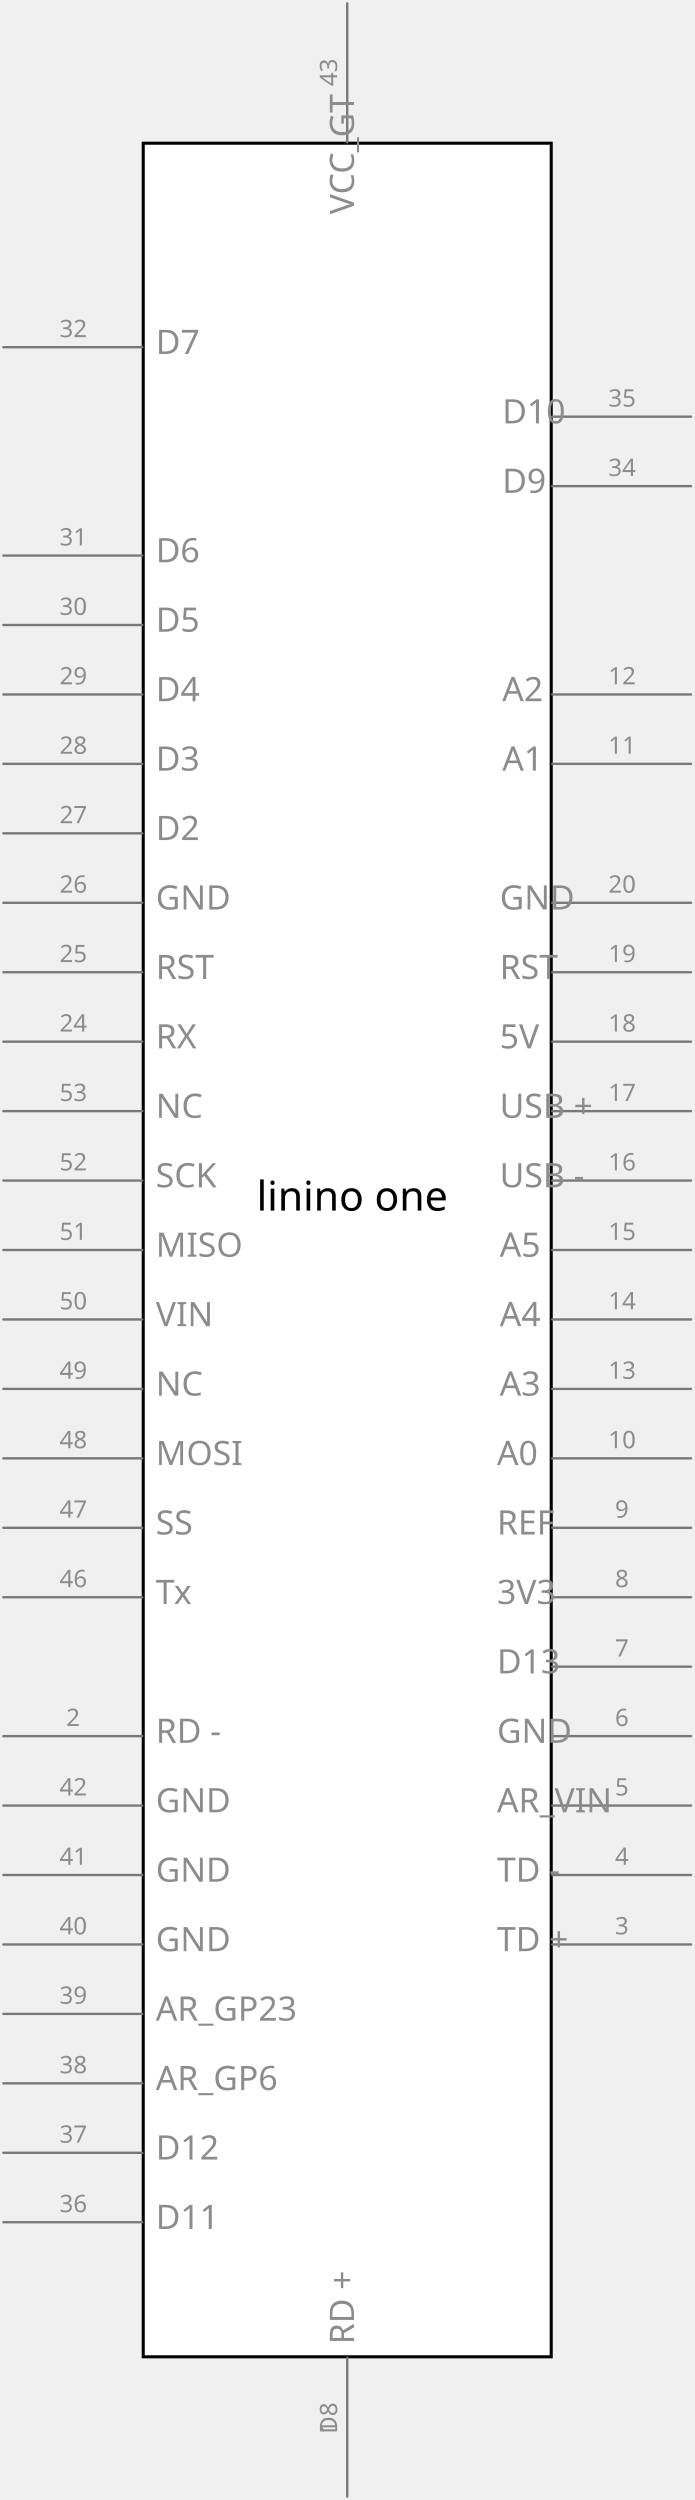
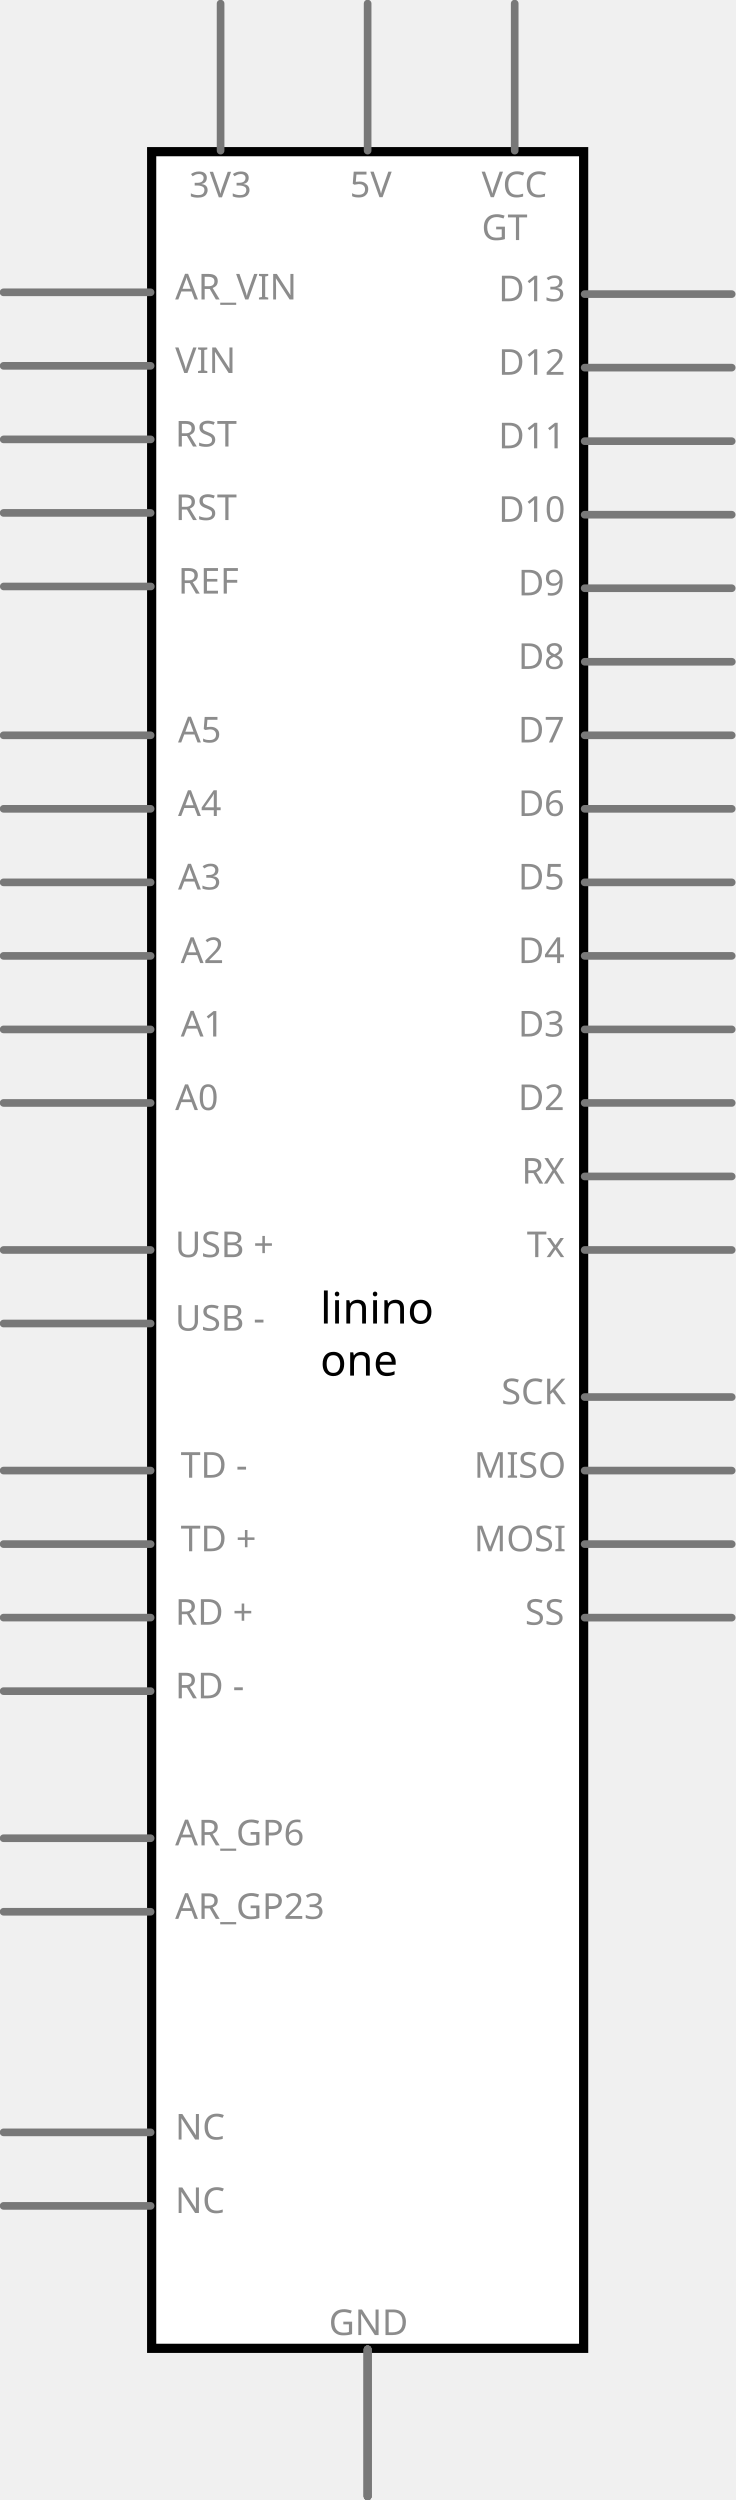
- <svg xmlns="http://www.w3.org/2000/svg" version="1.2" baseProfile="tiny" id="Layer_1" x="0px" y="0px" width="72px" height="259.199px" viewBox="0 0 72 259.199" xml:space="preserve">
+ <svg xmlns="http://www.w3.org/2000/svg" version="1.1" id="Layer_1" x="0px" y="0px" width="72px" height="244.802px" viewBox="0 0 72 244.802" enable-background="new 0 0 72 244.802" xml:space="preserve">
  <g id="schematic">
-     <rect x="14.85" y="14.85" fill="#FFFFFF" stroke="#000000" stroke-width="0.318" stroke-linecap="round" width="42.3" height="229.5" />
-     <line id="connector34pin" fill="none" stroke="#787878" stroke-width="0.247" stroke-linecap="round" x1="57.25" y1="43.2" x2="71.65" y2="43.2" />
-     <text transform="matrix(1 0 0 1 63.0723 42.1497)" fill="#8C8C8C" font-family="'DroidSans'" font-size="2.5">35</text>
-     <text transform="matrix(1 0 0 1 52.0742 43.8997)" fill="#8C8C8C" font-family="'DroidSans'" font-size="3.5">D10</text>
-     <rect id="connector34terminal" x="71.65" y="42.85" fill="none" width="0.699" height="0.7" />
-     <line id="connector33pin" fill="none" stroke="#787878" stroke-width="0.247" stroke-linecap="round" x1="57.25" y1="50.4" x2="71.65" y2="50.4" />
-     <text transform="matrix(1 0 0 1 63.0723 49.3489)" fill="#8C8C8C" font-family="'DroidSans'" font-size="2.5">34</text>
-     <text transform="matrix(1 0 0 1 52.0742 51.0989)" fill="#8C8C8C" font-family="'DroidSans'" font-size="3.5">D9</text>
-     <rect id="connector33terminal" x="71.65" y="50.05" fill="none" width="0.699" height="0.7" />
-     <line id="connector11pin" fill="none" stroke="#787878" stroke-width="0.247" stroke-linecap="round" x1="57.25" y1="72" x2="71.65" y2="72" />
-     <text transform="matrix(1 0 0 1 63.0723 70.9504)" fill="#8C8C8C" font-family="'DroidSans'" font-size="2.5">12</text>
-     <text transform="matrix(1 0 0 1 52.0742 72.7004)" fill="#8C8C8C" font-family="'DroidSans'" font-size="3.5">A2</text>
-     <rect id="connector11terminal" x="71.65" y="71.65" fill="none" width="0.699" height="0.7" />
-     <line id="connector10pin" fill="none" stroke="#787878" stroke-width="0.247" stroke-linecap="round" x1="57.25" y1="79.2" x2="71.65" y2="79.2" />
-     <text transform="matrix(1 0 0 1 63.0723 78.1497)" fill="#8C8C8C" font-family="'DroidSans'" font-size="2.5">11</text>
-     <text transform="matrix(1 0 0 1 52.0742 79.8997)" fill="#8C8C8C" font-family="'DroidSans'" font-size="3.5">A1</text>
-     <rect id="connector10terminal" x="71.65" y="78.85" fill="none" width="0.699" height="0.7" />
-     <line id="connector19pin" fill="none" stroke="#787878" stroke-width="0.247" stroke-linecap="round" x1="57.25" y1="93.6" x2="71.65" y2="93.6" />
-     <text transform="matrix(1 0 0 1 63.0723 92.55)" fill="#8C8C8C" font-family="'DroidSans'" font-size="2.5">20</text>
-     <text transform="matrix(1 0 0 1 51.8105 94.3)" fill="#8C8C8C" font-family="'DroidSans'" font-size="3.5">GND</text>
-     <rect id="connector19terminal" x="71.65" y="93.25" fill="none" width="0.699" height="0.699" />
-     <line id="connector18pin" fill="none" stroke="#787878" stroke-width="0.247" stroke-linecap="round" x1="57.25" y1="100.8" x2="71.65" y2="100.8" />
-     <text transform="matrix(1 0 0 1 63.0723 99.7493)" fill="#8C8C8C" font-family="'DroidSans'" font-size="2.5">19</text>
-     <text transform="matrix(1 0 0 1 51.8105 101.4993)" fill="#8C8C8C" font-family="'DroidSans'" font-size="3.5">RST</text>
-     <rect id="connector18terminal" x="71.65" y="100.449" fill="none" width="0.699" height="0.7" />
-     <line id="connector17pin" fill="none" stroke="#787878" stroke-width="0.247" stroke-linecap="round" x1="57.25" y1="108" x2="71.65" y2="108" />
-     <text transform="matrix(1 0 0 1 63.0723 106.9504)" fill="#8C8C8C" font-family="'DroidSans'" font-size="2.5">18</text>
-     <text transform="matrix(1 0 0 1 51.8105 108.7004)" fill="#8C8C8C" font-family="'DroidSans'" font-size="3.5">5V</text>
-     <rect id="connector17terminal" x="71.65" y="107.65" fill="none" width="0.699" height="0.7" />
-     <line id="connector16pin" fill="none" stroke="#787878" stroke-width="0.247" stroke-linecap="round" x1="57.25" y1="115.2" x2="71.65" y2="115.2" />
-     <text transform="matrix(1 0 0 1 63.0723 114.1497)" fill="#8C8C8C" font-family="'DroidSans'" font-size="2.5">17</text>
-     <text transform="matrix(1 0 0 1 51.8105 115.8997)" fill="#8C8C8C" font-family="'DroidSans'" font-size="3.5">USB +</text>
-     <rect id="connector16terminal" x="71.65" y="114.85" fill="none" width="0.699" height="0.7" />
-     <line id="connector15pin" fill="none" stroke="#787878" stroke-width="0.247" stroke-linecap="round" x1="57.25" y1="122.4" x2="71.65" y2="122.4" />
-     <text transform="matrix(1 0 0 1 63.0723 121.3489)" fill="#8C8C8C" font-family="'DroidSans'" font-size="2.5">16</text>
-     <text transform="matrix(1 0 0 1 51.8105 123.0989)" fill="#8C8C8C" font-family="'DroidSans'" font-size="3.5">USB -</text>
-     <rect id="connector15terminal" x="71.65" y="122.05" fill="none" width="0.699" height="0.7" />
-     <line id="connector14pin" fill="none" stroke="#787878" stroke-width="0.247" stroke-linecap="round" x1="57.25" y1="129.6" x2="71.65" y2="129.6" />
-     <text transform="matrix(1 0 0 1 63.0723 128.55)" fill="#8C8C8C" font-family="'DroidSans'" font-size="2.5">15</text>
-     <text transform="matrix(1 0 0 1 51.8105 130.3)" fill="#8C8C8C" font-family="'DroidSans'" font-size="3.5">A5</text>
-     <rect id="connector14terminal" x="71.65" y="129.25" fill="none" width="0.699" height="0.699" />
-     <line id="connector13pin" fill="none" stroke="#787878" stroke-width="0.247" stroke-linecap="round" x1="57.25" y1="136.8" x2="71.65" y2="136.8" />
-     <text transform="matrix(1 0 0 1 63.0723 135.7493)" fill="#8C8C8C" font-family="'DroidSans'" font-size="2.5">14</text>
-     <text transform="matrix(1 0 0 1 51.8105 137.4993)" fill="#8C8C8C" font-family="'DroidSans'" font-size="3.5">A4</text>
-     <rect id="connector13terminal" x="71.65" y="136.449" fill="none" width="0.699" height="0.7" />
-     <line id="connector12pin" fill="none" stroke="#787878" stroke-width="0.247" stroke-linecap="round" x1="57.25" y1="144" x2="71.65" y2="144" />
-     <text transform="matrix(1 0 0 1 63.0723 142.9504)" fill="#8C8C8C" font-family="'DroidSans'" font-size="2.5">13</text>
-     <text transform="matrix(1 0 0 1 51.8105 144.7004)" fill="#8C8C8C" font-family="'DroidSans'" font-size="3.5">A3</text>
-     <rect id="connector12terminal" x="71.65" y="143.65" fill="none" width="0.699" height="0.7" />
-     <line id="connector9pin" fill="none" stroke="#787878" stroke-width="0.247" stroke-linecap="round" x1="57.25" y1="151.2" x2="71.65" y2="151.2" />
-     <text transform="matrix(1 0 0 1 63.0723 150.1497)" fill="#8C8C8C" font-family="'DroidSans'" font-size="2.5">10</text>
-     <text transform="matrix(1 0 0 1 51.5273 151.8997)" fill="#8C8C8C" font-family="'DroidSans'" font-size="3.5">A0</text>
-     <rect id="connector9terminal" x="71.65" y="150.85" fill="none" width="0.699" height="0.7" />
-     <line id="connector8pin" fill="none" stroke="#787878" stroke-width="0.247" stroke-linecap="round" x1="57.25" y1="158.4" x2="71.65" y2="158.4" />
-     <text transform="matrix(1 0 0 1 63.7617 157.3489)" fill="#8C8C8C" font-family="'DroidSans'" font-size="2.5">9</text>
-     <text transform="matrix(1 0 0 1 51.5273 159.0989)" fill="#8C8C8C" font-family="'DroidSans'" font-size="3.5">REF</text>
-     <rect id="connector8terminal" x="71.65" y="158.05" fill="none" width="0.699" height="0.7" />
-     <line id="connector7pin" fill="none" stroke="#787878" stroke-width="0.247" stroke-linecap="round" x1="57.25" y1="165.6" x2="71.65" y2="165.6" />
-     <text transform="matrix(1 0 0 1 63.7617 164.55)" fill="#8C8C8C" font-family="'DroidSans'" font-size="2.5">8</text>
-     <text transform="matrix(1 0 0 1 51.5273 166.3)" fill="#8C8C8C" font-family="'DroidSans'" font-size="3.5">3V3</text>
-     <rect id="connector7terminal" x="71.65" y="165.25" fill="none" width="0.699" height="0.699" />
-     <line id="connector6pin" fill="none" stroke="#787878" stroke-width="0.247" stroke-linecap="round" x1="57.25" y1="172.8" x2="71.65" y2="172.8" />
-     <text transform="matrix(1 0 0 1 63.7617 171.7493)" fill="#8C8C8C" font-family="'DroidSans'" font-size="2.5">7</text>
-     <text transform="matrix(1 0 0 1 51.5273 173.4993)" fill="#8C8C8C" font-family="'DroidSans'" font-size="3.5">D13</text>
-     <rect id="connector6terminal" x="71.65" y="172.449" fill="none" width="0.699" height="0.7" />
-     <line id="connector5pin" fill="none" stroke="#787878" stroke-width="0.247" stroke-linecap="round" x1="57.25" y1="180" x2="71.65" y2="180" />
-     <text transform="matrix(1 0 0 1 63.7617 178.9504)" fill="#8C8C8C" font-family="'DroidSans'" font-size="2.5">6</text>
-     <text transform="matrix(1 0 0 1 51.5273 180.7004)" fill="#8C8C8C" font-family="'DroidSans'" font-size="3.5">GND</text>
-     <rect id="connector5terminal" x="71.65" y="179.65" fill="none" width="0.699" height="0.7" />
-     <line id="connector4pin" fill="none" stroke="#787878" stroke-width="0.247" stroke-linecap="round" x1="57.25" y1="187.2" x2="71.65" y2="187.2" />
-     <text transform="matrix(1 0 0 1 63.7617 186.1497)" fill="#8C8C8C" font-family="'DroidSans'" font-size="2.5">5</text>
-     <text transform="matrix(1 0 0 1 51.5273 187.8997)" fill="#8C8C8C" font-family="'DroidSans'" font-size="3.5">AR_VIN</text>
-     <rect id="connector4terminal" x="71.65" y="186.85" fill="none" width="0.699" height="0.7" />
-     <line id="connector3pin" fill="none" stroke="#787878" stroke-width="0.247" stroke-linecap="round" x1="57.25" y1="194.4" x2="71.65" y2="194.4" />
-     <text transform="matrix(1 0 0 1 63.7617 193.3489)" fill="#8C8C8C" font-family="'DroidSans'" font-size="2.5">4</text>
-     <text transform="matrix(1 0 0 1 51.5273 195.0989)" fill="#8C8C8C" font-family="'DroidSans'" font-size="3.5">TD -</text>
-     <rect id="connector3terminal" x="71.65" y="194.05" fill="none" width="0.699" height="0.7" />
-     <line id="connector2pin" fill="none" stroke="#787878" stroke-width="0.247" stroke-linecap="round" x1="57.25" y1="201.6" x2="71.65" y2="201.6" />
-     <text transform="matrix(1 0 0 1 63.7617 200.55)" fill="#8C8C8C" font-family="'DroidSans'" font-size="2.5">3</text>
-     <text transform="matrix(1 0 0 1 51.5273 202.3)" fill="#8C8C8C" font-family="'DroidSans'" font-size="3.5">TD +</text>
-     <rect id="connector2terminal" x="71.65" y="201.25" fill="none" width="0.699" height="0.699" />
-     <line id="connector31pin" fill="none" stroke="#787878" stroke-width="0.247" stroke-linecap="round" x1="0.35" y1="36" x2="14.75" y2="36" />
-     <text transform="matrix(1 0 0 1 6.1724 34.9504)" fill="#8C8C8C" font-family="'DroidSans'" font-size="2.5">32</text>
-     <text transform="matrix(1 0 0 1 16.1509 36.7004)" fill="#8C8C8C" font-family="'DroidSans'" font-size="3.5">D7</text>
-     <rect id="connector31terminal" x="-0.35" y="35.65" fill="none" width="0.7" height="0.7" />
-     <line id="connector30pin" fill="none" stroke="#787878" stroke-width="0.247" stroke-linecap="round" x1="0.35" y1="57.6" x2="14.75" y2="57.6" />
-     <text transform="matrix(1 0 0 1 6.1724 56.55)" fill="#8C8C8C" font-family="'DroidSans'" font-size="2.5">31</text>
-     <text transform="matrix(1 0 0 1 16.1509 58.3)" fill="#8C8C8C" font-family="'DroidSans'" font-size="3.5">D6</text>
-     <rect id="connector30terminal" x="-0.35" y="57.25" fill="none" width="0.7" height="0.699" />
-     <line id="connector29pin" fill="none" stroke="#787878" stroke-width="0.247" stroke-linecap="round" x1="0.35" y1="64.8" x2="14.75" y2="64.8" />
-     <text transform="matrix(1 0 0 1 6.1724 63.7493)" fill="#8C8C8C" font-family="'DroidSans'" font-size="2.5">30</text>
-     <text transform="matrix(1 0 0 1 16.1509 65.4993)" fill="#8C8C8C" font-family="'DroidSans'" font-size="3.5">D5</text>
-     <rect id="connector29terminal" x="-0.35" y="64.449" fill="none" width="0.7" height="0.7" />
-     <line id="connector28pin" fill="none" stroke="#787878" stroke-width="0.247" stroke-linecap="round" x1="0.35" y1="72" x2="14.75" y2="72" />
-     <text transform="matrix(1 0 0 1 6.1724 70.9504)" fill="#8C8C8C" font-family="'DroidSans'" font-size="2.5">29</text>
-     <text transform="matrix(1 0 0 1 16.1509 72.7004)" fill="#8C8C8C" font-family="'DroidSans'" font-size="3.5">D4</text>
-     <rect id="connector28terminal" x="-0.35" y="71.65" fill="none" width="0.7" height="0.7" />
-     <line id="connector27pin" fill="none" stroke="#787878" stroke-width="0.247" stroke-linecap="round" x1="0.35" y1="79.2" x2="14.75" y2="79.2" />
-     <text transform="matrix(1 0 0 1 6.1724 78.1497)" fill="#8C8C8C" font-family="'DroidSans'" font-size="2.5">28</text>
-     <text transform="matrix(1 0 0 1 16.1509 79.8997)" fill="#8C8C8C" font-family="'DroidSans'" font-size="3.5">D3</text>
-     <rect id="connector27terminal" x="-0.35" y="78.85" fill="none" width="0.7" height="0.7" />
-     <line id="connector26pin" fill="none" stroke="#787878" stroke-width="0.247" stroke-linecap="round" x1="0.35" y1="86.4" x2="14.75" y2="86.4" />
-     <text transform="matrix(1 0 0 1 6.1724 85.3489)" fill="#8C8C8C" font-family="'DroidSans'" font-size="2.5">27</text>
-     <text transform="matrix(1 0 0 1 16.1509 87.0989)" fill="#8C8C8C" font-family="'DroidSans'" font-size="3.5">D2</text>
-     <rect id="connector26terminal" x="-0.35" y="86.05" fill="none" width="0.7" height="0.7" />
-     <line id="connector25pin" fill="none" stroke="#787878" stroke-width="0.247" stroke-linecap="round" x1="0.35" y1="93.6" x2="14.75" y2="93.6" />
-     <text transform="matrix(1 0 0 1 6.1724 92.55)" fill="#8C8C8C" font-family="'DroidSans'" font-size="2.5">26</text>
-     <text transform="matrix(1 0 0 1 16.1509 94.3)" fill="#8C8C8C" font-family="'DroidSans'" font-size="3.5">GND</text>
-     <rect id="connector25terminal" x="-0.35" y="93.25" fill="none" width="0.7" height="0.699" />
-     <line id="connector24pin" fill="none" stroke="#787878" stroke-width="0.247" stroke-linecap="round" x1="0.35" y1="100.8" x2="14.75" y2="100.8" />
-     <text transform="matrix(1 0 0 1 6.1724 99.7493)" fill="#8C8C8C" font-family="'DroidSans'" font-size="2.5">25</text>
-     <text transform="matrix(1 0 0 1 16.1509 101.4993)" fill="#8C8C8C" font-family="'DroidSans'" font-size="3.5">RST</text>
-     <rect id="connector24terminal" x="-0.35" y="100.449" fill="none" width="0.7" height="0.7" />
-     <line id="connector23pin" fill="none" stroke="#787878" stroke-width="0.247" stroke-linecap="round" x1="0.35" y1="108" x2="14.75" y2="108" />
-     <text transform="matrix(1 0 0 1 6.1724 106.9504)" fill="#8C8C8C" font-family="'DroidSans'" font-size="2.5">24</text>
-     <text transform="matrix(1 0 0 1 16.1509 108.7004)" fill="#8C8C8C" font-family="'DroidSans'" font-size="3.5">RX</text>
-     <rect id="connector23terminal" x="-0.35" y="107.65" fill="none" width="0.7" height="0.7" />
-     <line id="connector52pin" fill="none" stroke="#787878" stroke-width="0.247" stroke-linecap="round" x1="0.35" y1="115.2" x2="14.75" y2="115.2" />
-     <text transform="matrix(1 0 0 1 6.1724 114.1497)" fill="#8C8C8C" font-family="'DroidSans'" font-size="2.5">53</text>
-     <text transform="matrix(1 0 0 1 16.1509 115.8997)" fill="#8C8C8C" font-family="'DroidSans'" font-size="3.5">NC</text>
-     <line id="connector51pin" fill="none" stroke="#787878" stroke-width="0.247" stroke-linecap="round" x1="0.35" y1="122.4" x2="14.75" y2="122.4" />
-     <text transform="matrix(1 0 0 1 6.1724 121.3489)" fill="#8C8C8C" font-family="'DroidSans'" font-size="2.5">52</text>
-     <text transform="matrix(1 0 0 1 16.1509 123.0989)" fill="#8C8C8C" font-family="'DroidSans'" font-size="3.5">SCK</text>
-     <rect id="connector51terminal" x="-0.35" y="122.05" fill="none" width="0.7" height="0.7" />
-     <line id="connector50pin" fill="none" stroke="#787878" stroke-width="0.247" stroke-linecap="round" x1="0.35" y1="129.6" x2="14.75" y2="129.6" />
-     <text transform="matrix(1 0 0 1 6.1724 128.55)" fill="#8C8C8C" font-family="'DroidSans'" font-size="2.5">51</text>
-     <text transform="matrix(1 0 0 1 16.1509 130.3)" fill="#8C8C8C" font-family="'DroidSans'" font-size="3.5">MISO</text>
-     <rect id="connector50terminal" x="-0.35" y="129.25" fill="none" width="0.7" height="0.699" />
-     <line id="connector49pin" fill="none" stroke="#787878" stroke-width="0.247" stroke-linecap="round" x1="0.35" y1="136.8" x2="14.75" y2="136.8" />
-     <text transform="matrix(1 0 0 1 6.1724 135.7493)" fill="#8C8C8C" font-family="'DroidSans'" font-size="2.5">50</text>
-     <text transform="matrix(1 0 0 1 16.1509 137.4993)" fill="#8C8C8C" font-family="'DroidSans'" font-size="3.5">VIN</text>
-     <rect id="connector49terminal" x="-0.35" y="136.449" fill="none" width="0.7" height="0.7" />
-     <line id="connector48pin" fill="none" stroke="#787878" stroke-width="0.247" stroke-linecap="round" x1="0.35" y1="144" x2="14.75" y2="144" />
-     <text transform="matrix(1 0 0 1 6.1724 142.9504)" fill="#8C8C8C" font-family="'DroidSans'" font-size="2.5">49</text>
-     <text transform="matrix(1 0 0 1 16.1509 144.7004)" fill="#8C8C8C" font-family="'DroidSans'" font-size="3.5">NC</text>
-     <rect id="connector48terminal" x="-0.35" y="143.65" fill="none" width="0.7" height="0.7" />
-     <line id="connector47pin" fill="none" stroke="#787878" stroke-width="0.247" stroke-linecap="round" x1="0.35" y1="151.2" x2="14.75" y2="151.2" />
-     <text transform="matrix(1 0 0 1 6.1724 150.1497)" fill="#8C8C8C" font-family="'DroidSans'" font-size="2.5">48</text>
-     <text transform="matrix(1 0 0 1 16.1509 151.8997)" fill="#8C8C8C" font-family="'DroidSans'" font-size="3.5">MOSI</text>
-     <rect id="connector47terminal" x="-0.35" y="150.85" fill="none" width="0.7" height="0.7" />
-     <line id="connector46pin" fill="none" stroke="#787878" stroke-width="0.247" stroke-linecap="round" x1="0.35" y1="158.4" x2="14.75" y2="158.4" />
-     <text transform="matrix(1 0 0 1 6.1724 157.3489)" fill="#8C8C8C" font-family="'DroidSans'" font-size="2.5">47</text>
-     <text transform="matrix(1 0 0 1 16.1509 159.0989)" fill="#8C8C8C" font-family="'DroidSans'" font-size="3.5">SS</text>
-     <rect id="connector46terminal" x="-0.35" y="158.05" fill="none" width="0.7" height="0.7" />
-     <line id="connector45pin" fill="none" stroke="#787878" stroke-width="0.247" stroke-linecap="round" x1="0.35" y1="165.6" x2="14.75" y2="165.6" />
-     <text transform="matrix(1 0 0 1 6.1724 164.55)" fill="#8C8C8C" font-family="'DroidSans'" font-size="2.5">46</text>
-     <text transform="matrix(1 0 0 1 16.1509 166.3)" fill="#8C8C8C" font-family="'DroidSans'" font-size="3.5">Tx</text>
-     <rect id="connector45terminal" x="-0.35" y="165.25" fill="none" width="0.7" height="0.699" />
-     <line id="connector1pin" fill="none" stroke="#787878" stroke-width="0.247" stroke-linecap="round" x1="0.35" y1="180" x2="14.75" y2="180" />
-     <text transform="matrix(1 0 0 1 6.8618 178.9504)" fill="#8C8C8C" font-family="'DroidSans'" font-size="2.5">2</text>
-     <text transform="matrix(1 0 0 1 16.1509 180.7004)" fill="#8C8C8C" font-family="'DroidSans'" font-size="3.5">RD -</text>
-     <rect id="connector1terminal" x="-0.35" y="179.65" fill="none" width="0.7" height="0.7" />
-     <line id="connector41pin" fill="none" stroke="#787878" stroke-width="0.247" stroke-linecap="round" x1="0.35" y1="187.2" x2="14.75" y2="187.2" />
-     <text transform="matrix(1 0 0 1 6.1724 186.1497)" fill="#8C8C8C" font-family="'DroidSans'" font-size="2.5">42</text>
-     <text transform="matrix(1 0 0 1 16.1509 187.8997)" fill="#8C8C8C" font-family="'DroidSans'" font-size="3.5">GND</text>
-     <rect id="connector41terminal" x="-0.35" y="186.85" fill="none" width="0.7" height="0.7" />
-     <line id="connector40pin" fill="none" stroke="#787878" stroke-width="0.247" stroke-linecap="round" x1="0.35" y1="194.4" x2="14.75" y2="194.4" />
-     <text transform="matrix(1 0 0 1 6.1724 193.3489)" fill="#8C8C8C" font-family="'DroidSans'" font-size="2.5">41</text>
-     <text transform="matrix(1 0 0 1 16.1509 195.0989)" fill="#8C8C8C" font-family="'DroidSans'" font-size="3.5">GND</text>
-     <rect id="connector40terminal" x="-0.35" y="194.05" fill="none" width="0.7" height="0.7" />
-     <line id="connector39pin" fill="none" stroke="#787878" stroke-width="0.247" stroke-linecap="round" x1="0.35" y1="201.6" x2="14.75" y2="201.6" />
-     <text transform="matrix(1 0 0 1 6.1724 200.55)" fill="#8C8C8C" font-family="'DroidSans'" font-size="2.5">40</text>
-     <text transform="matrix(1 0 0 1 16.1509 202.3)" fill="#8C8C8C" font-family="'DroidSans'" font-size="3.5">GND</text>
-     <rect id="connector39terminal" x="-0.35" y="201.25" fill="none" width="0.7" height="0.699" />
-     <line id="connector38pin" fill="none" stroke="#787878" stroke-width="0.247" stroke-linecap="round" x1="0.35" y1="208.8" x2="14.75" y2="208.8" />
-     <text transform="matrix(1 0 0 1 6.1724 207.7493)" fill="#8C8C8C" font-family="'DroidSans'" font-size="2.5">39</text>
-     <text transform="matrix(1 0 0 1 16.1509 209.4993)" fill="#8C8C8C" font-family="'DroidSans'" font-size="3.5">AR_GP23</text>
-     <rect id="connector38terminal" x="-0.35" y="208.449" fill="none" width="0.7" height="0.7" />
-     <line id="connector37pin" fill="none" stroke="#787878" stroke-width="0.247" stroke-linecap="round" x1="0.35" y1="216" x2="14.75" y2="216" />
-     <text transform="matrix(1 0 0 1 6.1724 214.9504)" fill="#8C8C8C" font-family="'DroidSans'" font-size="2.5">38</text>
-     <text transform="matrix(1 0 0 1 16.1509 216.7004)" fill="#8C8C8C" font-family="'DroidSans'" font-size="3.5">AR_GP6</text>
-     <rect id="connector37terminal" x="-0.35" y="215.65" fill="none" width="0.7" height="0.7" />
-     <line id="connector36pin" fill="none" stroke="#787878" stroke-width="0.247" stroke-linecap="round" x1="0.35" y1="223.199" x2="14.75" y2="223.199" />
-     <text transform="matrix(1 0 0 1 6.1724 222.1497)" fill="#8C8C8C" font-family="'DroidSans'" font-size="2.5">37</text>
-     <text transform="matrix(1 0 0 1 16.1509 223.8997)" fill="#8C8C8C" font-family="'DroidSans'" font-size="3.5">D12</text>
-     <rect id="connector36terminal" x="-0.35" y="222.85" fill="none" width="0.7" height="0.7" />
-     <line id="connector35pin" fill="none" stroke="#787878" stroke-width="0.247" stroke-linecap="round" x1="0.35" y1="230.4" x2="14.75" y2="230.4" />
-     <text transform="matrix(1 0 0 1 6.1724 229.3489)" fill="#8C8C8C" font-family="'DroidSans'" font-size="2.5">36</text>
-     <text transform="matrix(1 0 0 1 16.1509 231.0989)" fill="#8C8C8C" font-family="'DroidSans'" font-size="3.5">D11</text>
-     <rect id="connector35terminal" x="-0.35" y="230.05" fill="none" width="0.7" height="0.7" />
-     <g>
-       <line id="connector32pin" fill="none" x1="36" y1="244.449" x2="36" y2="258.85" />
-       <rect id="connector32terminal" x="35.65" y="258.85" fill="none" width="0.7" height="0.7" />
-       <g transform="translate(12.3296,88.7765)">
+     <rect x="14.85" y="14.851" fill="#FFFFFF" stroke="#000000" stroke-width="0.9" stroke-linecap="round" width="42.301" height="215.1" />
+     <g>
+       <line id="connector19pin" fill="none" stroke="#787878" stroke-width="0.75" stroke-linecap="round" x1="35.997" y1="230.052" x2="35.997" y2="244.452" />
+       <rect id="connector19terminal" x="35.647" y="244.452" fill="none" width="0.699" height="0.699" />
+     </g>
+     <g>
+       <line id="connector18pin" fill="none" stroke="#787878" stroke-width="0.75" stroke-linecap="round" x1="0.359" y1="43.026" x2="14.76" y2="43.026" />
+       <text transform="matrix(1 0 0 1 17.1499 43.7253)" fill="#8C8C8C" font-family="'DroidSans'" font-size="3.5">RST</text>
+       <rect id="connector18terminal" x="-0.35" y="42.675" fill="none" width="0.699" height="0.7" />
+     </g>
+     <g>
+       <line id="connector17pin" fill="none" stroke="#787878" stroke-width="0.75" stroke-linecap="round" x1="35.998" y1="14.75" x2="35.998" y2="0.349" />
+       <text transform="matrix(1 0 0 1 34.2617 19.3069)" fill="#8C8C8C" font-family="'DroidSans'" font-size="3.5">5V</text>
+       <rect id="connector17terminal" x="35.648" y="-0.35" fill="none" width="0.701" height="0.699" />
+     </g>
+     <g>
+       <line id="connector16pin" fill="none" stroke="#787878" stroke-width="0.75" stroke-linecap="round" x1="0.35" y1="122.4" x2="14.75" y2="122.4" />
+       <text transform="matrix(1 0 0 1 17.1499 123.0999)" fill="#8C8C8C" font-family="'DroidSans'" font-size="3.5">USB +</text>
+       <rect id="connector16terminal" x="-0.35" y="122.05" fill="none" width="0.699" height="0.699" />
+     </g>
+     <g>
+       <line id="connector15pin" fill="none" stroke="#787878" stroke-width="0.75" stroke-linecap="round" x1="0.35" y1="129.6" x2="14.75" y2="129.6" />
+       <text transform="matrix(1 0 0 1 17.1499 130.2986)" fill="#8C8C8C" font-family="'DroidSans'" font-size="3.5">USB -</text>
+       <rect id="connector15terminal" x="-0.35" y="129.249" fill="none" width="0.699" height="0.7" />
+     </g>
+     <g>
+       <g>
+         <line id="connector11pin" fill="none" stroke="#787878" stroke-width="0.75" stroke-linecap="round" x1="0.35" y1="93.601" x2="14.75" y2="93.601" />
+         <text transform="matrix(1 0 0 1 17.6978 94.302)" fill="#8C8C8C" font-family="'DroidSans'" font-size="3.5">A2</text>
+         <rect id="connector11terminal" x="-0.35" y="93.251" fill="none" width="0.699" height="0.7" />
+       </g>
+       <g>
+         <line id="connector10pin" fill="none" stroke="#787878" stroke-width="0.75" stroke-linecap="round" x1="0.35" y1="100.801" x2="14.75" y2="100.801" />
+         <text transform="matrix(1 0 0 1 17.6978 101.5012)" fill="#8C8C8C" font-family="'DroidSans'" font-size="3.5">A1</text>
+         <rect id="connector10terminal" x="-0.35" y="100.451" fill="none" width="0.699" height="0.699" />
+       </g>
+       <g>
+         <line id="connector14pin" fill="none" stroke="#787878" stroke-width="0.75" stroke-linecap="round" x1="0.35" y1="72.001" x2="14.75" y2="72.001" />
+         <text transform="matrix(1 0 0 1 17.4346 72.7014)" fill="#8C8C8C" font-family="'DroidSans'" font-size="3.5">A5</text>
+         <rect id="connector14terminal" x="-0.35" y="71.651" fill="none" width="0.699" height="0.699" />
+       </g>
+       <g>
+         <line id="connector13pin" fill="none" stroke="#787878" stroke-width="0.75" stroke-linecap="round" x1="0.35" y1="79.2" x2="14.75" y2="79.2" />
+         <text transform="matrix(1 0 0 1 17.4346 79.9006)" fill="#8C8C8C" font-family="'DroidSans'" font-size="3.5">A4</text>
+         <rect id="connector13terminal" x="-0.35" y="78.85" fill="none" width="0.699" height="0.7" />
+       </g>
+       <g>
+         <line id="connector12pin" fill="none" stroke="#787878" stroke-width="0.75" stroke-linecap="round" x1="0.35" y1="86.401" x2="14.75" y2="86.401" />
+         <text transform="matrix(1 0 0 1 17.4346 87.1018)" fill="#8C8C8C" font-family="'DroidSans'" font-size="3.5">A3</text>
+         <rect id="connector12terminal" x="-0.35" y="86.051" fill="none" width="0.699" height="0.7" />
+       </g>
+       <g>
+         <line id="connector9pin" fill="none" stroke="#787878" stroke-width="0.75" stroke-linecap="round" x1="0.35" y1="108.001" x2="14.75" y2="108.001" />
+         <text transform="matrix(1 0 0 1 17.1509 108.7009)" fill="#8C8C8C" font-family="'DroidSans'" font-size="3.5">A0</text>
+         <rect id="connector9terminal" x="-0.35" y="107.651" fill="none" width="0.699" height="0.699" />
+       </g>
+     </g>
+     <g>
+       <line id="connector8pin" fill="none" stroke="#787878" stroke-width="0.75" stroke-linecap="round" x1="0.369" y1="57.427" x2="14.77" y2="57.427" />
+       <text transform="matrix(1 0 0 1 17.4346 58.1257)" fill="#8C8C8C" font-family="'DroidSans'" font-size="3.5">REF</text>
+       <rect id="connector8terminal" x="-0.35" y="57.076" fill="none" width="0.699" height="0.7" />
+     </g>
+     <g>
+       <line id="connector7pin" fill="none" stroke="#787878" stroke-width="0.75" stroke-linecap="round" x1="21.6" y1="14.75" x2="21.6" y2="0.35" />
+       <text transform="matrix(1 0 0 1 18.5332 19.3225)" fill="#8C8C8C" font-family="'DroidSans'" font-size="3.5">3V3</text>
+       <rect id="connector7terminal" x="21.249" y="-0.35" fill="none" width="0.699" height="0.7" />
+     </g>
+     <g>
+       <line id="connector5pin" fill="none" stroke="#787878" stroke-width="0.75" stroke-linecap="round" x1="35.996" y1="230.052" x2="35.996" y2="244.452" />
+       <rect id="connector5terminal" x="35.646" y="244.452" fill="none" width="0.699" height="0.699" />
+     </g>
+     <g>
+       <line id="connector4pin" fill="none" stroke="#787878" stroke-width="0.75" stroke-linecap="round" x1="0.345" y1="28.624" x2="14.745" y2="28.624" />
+       <text transform="matrix(1 0 0 1 17.1514 29.3245)" fill="#8C8C8C" font-family="'DroidSans'" font-size="3.5">AR_VIN</text>
+       <rect id="connector4terminal" x="-0.349" y="28.275" fill="none" width="0.699" height="0.699" />
+     </g>
+     <g>
+       <line id="connector3pin" fill="none" stroke="#787878" stroke-width="0.75" stroke-linecap="round" x1="0.35" y1="143.999" x2="14.75" y2="143.999" />
+       <text transform="matrix(1 0 0 1 17.6978 144.699)" fill="#8C8C8C" font-family="'DroidSans'" font-size="3.5">TD -</text>
+       <rect id="connector3terminal" x="-0.35" y="143.648" fill="none" width="0.699" height="0.7" />
+     </g>
+     <g>
+       <line id="connector2pin" fill="none" stroke="#787878" stroke-width="0.75" stroke-linecap="round" x1="0.35" y1="151.199" x2="14.75" y2="151.199" />
+       <text transform="matrix(1 0 0 1 17.6978 151.9001)" fill="#8C8C8C" font-family="'DroidSans'" font-size="3.5">TD +</text>
+       <rect id="connector2terminal" x="-0.35" y="150.848" fill="none" width="0.699" height="0.699" />
+     </g>
+     <g>
+       <line id="connector25pin" fill="none" stroke="#787878" stroke-width="0.75" stroke-linecap="round" x1="35.998" y1="244.452" x2="35.998" y2="230.052" />
+       <text transform="matrix(1 0 0 1 32.1973 228.6501)" fill="#8C8C8C" font-family="'DroidSans'" font-size="3.5">GND</text>
+       <rect id="connector25terminal" x="35.647" y="244.452" fill="none" width="0.699" height="0.699" />
+     </g>
+     <g>
+       <line id="connector24pin" fill="none" stroke="#787878" stroke-width="0.75" stroke-linecap="round" x1="0.351" y1="50.226" x2="14.75" y2="50.226" />
+       <text transform="matrix(1 0 0 1 17.1514 50.9255)" fill="#8C8C8C" font-family="'DroidSans'" font-size="3.5">RST</text>
+       <rect id="connector24terminal" x="-0.35" y="49.875" fill="none" width="0.7" height="0.7" />
+     </g>
+     <g>
+       <line id="connector52pin" fill="none" stroke="#787878" stroke-width="0.75" stroke-linecap="round" x1="0.35" y1="216.002" x2="14.75" y2="216.002" />
+       <text transform="matrix(1 0 0 1 17.1509 216.7009)" fill="#8C8C8C" font-family="'DroidSans'" font-size="3.5">NC</text>
+     </g>
+     <g>
+       <line id="connector51pin" fill="none" stroke="#787878" stroke-width="0.75" stroke-linecap="round" x1="57.249" y1="136.801" x2="71.649" y2="136.801" />
+       <text transform="matrix(1 0 0 1 49.0996 137.4998)" fill="#8C8C8C" font-family="'DroidSans'" font-size="3.5">SCK</text>
+       <rect id="connector51terminal" x="71.649" y="136.45" fill="none" width="0.7" height="0.7" />
+     </g>
+     <g>
+       <line id="connector50pin" fill="none" stroke="#787878" stroke-width="0.75" stroke-linecap="round" x1="57.249" y1="144.001" x2="71.649" y2="144.001" />
+       <text transform="matrix(1 0 0 1 46.4082 144.7009)" fill="#8C8C8C" font-family="'DroidSans'" font-size="3.5">MISO</text>
+       <rect id="connector50terminal" x="71.649" y="143.65" fill="none" width="0.7" height="0.699" />
+     </g>
+     <g>
+       <line id="connector49pin" fill="none" stroke="#787878" stroke-width="0.75" stroke-linecap="round" x1="0.351" y1="35.823" x2="14.75" y2="35.823" />
+       <text transform="matrix(1 0 0 1 17.1514 36.5237)" fill="#8C8C8C" font-family="'DroidSans'" font-size="3.5">VIN</text>
+       <rect id="connector49terminal" x="-0.35" y="35.473" fill="none" width="0.7" height="0.7" />
+     </g>
+     <g>
+       <line id="connector48pin" fill="none" stroke="#787878" stroke-width="0.75" stroke-linecap="round" x1="0.35" y1="208.801" x2="14.75" y2="208.801" />
+       <text transform="matrix(1 0 0 1 17.1509 209.5017)" fill="#8C8C8C" font-family="'DroidSans'" font-size="3.5">NC</text>
+       <rect id="connector48terminal" x="-0.35" y="208.451" fill="none" width="0.7" height="0.7" />
+     </g>
+     <g>
+       <line id="connector47pin" fill="none" stroke="#787878" stroke-width="0.75" stroke-linecap="round" x1="57.249" y1="151.201" x2="71.649" y2="151.201" />
+       <text transform="matrix(1 0 0 1 46.4082 151.9011)" fill="#8C8C8C" font-family="'DroidSans'" font-size="3.5">MOSI</text>
+       <rect id="connector47terminal" x="71.649" y="150.851" fill="none" width="0.7" height="0.699" />
+     </g>
+     <g>
+       <line id="connector46pin" fill="none" stroke="#787878" stroke-width="0.75" stroke-linecap="round" x1="57.249" y1="158.401" x2="71.649" y2="158.401" />
+       <text transform="matrix(1 0 0 1 51.4199 159.1003)" fill="#8C8C8C" font-family="'DroidSans'" font-size="3.5">SS</text>
+       <rect id="connector46terminal" x="71.649" y="158.051" fill="none" width="0.7" height="0.7" />
+     </g>
+     <g>
+       <line id="connector1pin" fill="none" stroke="#787878" stroke-width="0.75" stroke-linecap="round" x1="0.35" y1="165.599" x2="14.75" y2="165.599" />
+       <text transform="matrix(1 0 0 1 17.1509 166.3005)" fill="#8C8C8C" font-family="'DroidSans'" font-size="3.5">RD -</text>
+       <rect id="connector1terminal" x="-0.35" y="165.25" fill="none" width="0.7" height="0.7" />
+     </g>
+     <g>
+       <line id="connector41pin" fill="none" stroke="#787878" stroke-width="0.75" stroke-linecap="round" x1="35.997" y1="244.452" x2="35.997" y2="230.052" />
+       <rect id="connector41terminal" x="35.647" y="244.452" fill="none" width="0.699" height="0.699" />
+     </g>
+     <g>
+       <line id="connector40pin" fill="none" stroke="#787878" stroke-width="0.75" stroke-linecap="round" x1="35.997" y1="244.452" x2="35.997" y2="230.052" />
+       <rect id="connector40terminal" x="35.646" y="244.452" fill="none" width="0.7" height="0.699" />
+     </g>
+     <g>
+       <line id="connector39pin" fill="none" stroke="#787878" stroke-width="0.75" stroke-linecap="round" x1="35.998" y1="244.452" x2="35.998" y2="230.052" />
+       <rect id="connector39terminal" x="35.647" y="244.452" fill="none" width="0.699" height="0.699" />
+     </g>
+     <g>
+       <line id="connector38pin" fill="none" stroke="#787878" stroke-width="0.75" stroke-linecap="round" x1="0.35" y1="187.2" x2="14.75" y2="187.2" />
+       <text transform="matrix(1 0 0 1 17.1504 187.9001)" fill="#8C8C8C" font-family="'DroidSans'" font-size="3.5">AR_GP23</text>
+       <rect id="connector38terminal" x="-0.351" y="186.849" fill="none" width="0.7" height="0.7" />
+     </g>
+     <g>
+       <line id="connector37pin" fill="none" stroke="#787878" stroke-width="0.75" stroke-linecap="round" x1="0.35" y1="180.001" x2="14.75" y2="180.001" />
+       <text transform="matrix(1 0 0 1 17.1504 180.7009)" fill="#8C8C8C" font-family="'DroidSans'" font-size="3.5">AR_GP6</text>
+       <rect id="connector37terminal" x="-0.351" y="179.651" fill="none" width="0.7" height="0.7" />
+     </g>
+     <g>
+       <g>
+         <line id="connector34pin" fill="none" stroke="#787878" stroke-width="0.75" stroke-linecap="round" x1="57.25" y1="50.4" x2="71.65" y2="50.4" />
+         <text transform="matrix(1 0 0 1 48.8027 51.1003)" fill="#8C8C8C" font-family="'DroidSans'" font-size="3.5">D10</text>
+         <rect id="connector34terminal" x="71.655" y="50.051" fill="none" width="0.699" height="0.699" />
+       </g>
+       <g>
+         <line id="connector33pin" fill="none" stroke="#787878" stroke-width="0.75" stroke-linecap="round" x1="57.25" y1="57.6" x2="71.65" y2="57.6" />
+         <text transform="matrix(1 0 0 1 50.7305 58.2996)" fill="#8C8C8C" font-family="'DroidSans'" font-size="3.5">D9</text>
+         <rect id="connector33terminal" x="71.655" y="57.25" fill="none" width="0.699" height="0.7" />
+       </g>
+       <g>
+         <line id="connector6pin" fill="none" stroke="#787878" stroke-width="0.75" stroke-linecap="round" x1="57.248" y1="28.8" x2="71.648" y2="28.8" />
+         <text transform="matrix(1 0 0 1 48.8027 29.5002)" fill="#8C8C8C" font-family="'DroidSans'" font-size="3.5">D13</text>
+         <rect id="connector6terminal" x="71.645" y="28.449" fill="none" width="0.699" height="0.7" />
+       </g>
+       <g>
+         <line id="connector31pin" fill="none" stroke="#787878" stroke-width="0.75" stroke-linecap="round" x1="57.251" y1="72" x2="71.65" y2="72" />
+         <text transform="matrix(1 0 0 1 50.7305 72.7009)" fill="#8C8C8C" font-family="'DroidSans'" font-size="3.5">D7</text>
+         <rect id="connector31terminal" x="71.645" y="71.65" fill="none" width="0.701" height="0.7" />
+       </g>
+       <g>
+         <line id="connector30pin" fill="none" stroke="#787878" stroke-width="0.75" stroke-linecap="round" x1="57.251" y1="79.2" x2="71.65" y2="79.2" />
+         <text transform="matrix(1 0 0 1 50.7305 79.9006)" fill="#8C8C8C" font-family="'DroidSans'" font-size="3.5">D6</text>
+         <rect id="connector30terminal" x="71.645" y="78.85" fill="none" width="0.701" height="0.699" />
+       </g>
+       <g>
+         <line id="connector29pin" fill="none" stroke="#787878" stroke-width="0.75" stroke-linecap="round" x1="57.251" y1="86.4" x2="71.65" y2="86.4" />
+         <text transform="matrix(1 0 0 1 50.7305 87.0999)" fill="#8C8C8C" font-family="'DroidSans'" font-size="3.5">D5</text>
+         <rect id="connector29terminal" x="71.645" y="86.049" fill="none" width="0.701" height="0.7" />
+       </g>
+       <g>
+         <line id="connector28pin" fill="none" stroke="#787878" stroke-width="0.75" stroke-linecap="round" x1="57.251" y1="93.6" x2="71.65" y2="93.6" />
+         <text transform="matrix(1 0 0 1 50.7305 94.301)" fill="#8C8C8C" font-family="'DroidSans'" font-size="3.5">D4</text>
+         <rect id="connector28terminal" x="71.645" y="93.25" fill="none" width="0.701" height="0.7" />
+       </g>
+       <g>
+         <line id="connector27pin" fill="none" stroke="#787878" stroke-width="0.75" stroke-linecap="round" x1="57.251" y1="100.8" x2="71.65" y2="100.8" />
+         <text transform="matrix(1 0 0 1 50.7305 101.5002)" fill="#8C8C8C" font-family="'DroidSans'" font-size="3.5">D3</text>
+         <rect id="connector27terminal" x="71.645" y="100.45" fill="none" width="0.701" height="0.699" />
+       </g>
+       <g>
+         <line id="connector26pin" fill="none" stroke="#787878" stroke-width="0.75" stroke-linecap="round" x1="57.251" y1="108" x2="71.65" y2="108" />
+         <text transform="matrix(1 0 0 1 50.7305 108.6995)" fill="#8C8C8C" font-family="'DroidSans'" font-size="3.5">D2</text>
+         <rect id="connector26terminal" x="71.645" y="107.65" fill="none" width="0.701" height="0.7" />
+       </g>
+       <g>
+         <line id="connector23pin" fill="none" stroke="#787878" stroke-width="0.75" stroke-linecap="round" x1="57.25" y1="115.198" x2="71.649" y2="115.198" />
+         <text transform="matrix(1 0 0 1 51.0742 115.8992)" fill="#8C8C8C" font-family="'DroidSans'" font-size="3.5">RX</text>
+         <rect id="connector23terminal" x="71.645" y="114.848" fill="none" width="0.7" height="0.7" />
+       </g>
+       <g>
+         <line id="connector45pin" fill="none" stroke="#787878" stroke-width="0.75" stroke-linecap="round" x1="57.25" y1="122.399" x2="71.649" y2="122.399" />
+         <text transform="matrix(1 0 0 1 51.5918 123.0994)" fill="#8C8C8C" font-family="'DroidSans'" font-size="3.5">Tx</text>
+         <rect id="connector45terminal" x="71.645" y="122.049" fill="none" width="0.7" height="0.699" />
+       </g>
+       <g>
+         <line id="connector36pin" fill="none" stroke="#787878" stroke-width="0.75" stroke-linecap="round" x1="57.25" y1="35.999" x2="71.649" y2="35.999" />
+         <text transform="matrix(1 0 0 1 48.8037 36.7)" fill="#8C8C8C" font-family="'DroidSans'" font-size="3.5">D12</text>
+         <rect id="connector36terminal" x="71.645" y="35.65" fill="none" width="0.7" height="0.699" />
+       </g>
+       <g>
+         <line id="connector32pin" fill="none" stroke="#787878" stroke-width="0.75" stroke-linecap="round" x1="71.661" y1="64.801" x2="57.261" y2="64.801" />
+         <rect id="connector32terminal" x="71.654" y="64.45" fill="none" width="0.701" height="0.7" />
+         <text transform="matrix(1 0 0 1 50.7305 65.5007)" fill="#8C8C8C" font-family="'DroidSans'" font-size="3.5">D8</text>
+       </g>
+       <g>
+         <line id="connector35pin" fill="none" stroke="#787878" stroke-width="0.75" stroke-linecap="round" x1="57.25" y1="43.2" x2="71.649" y2="43.2" />
+         <text transform="matrix(1 0 0 1 48.8037 43.8992)" fill="#8C8C8C" font-family="'DroidSans'" font-size="3.5">D11</text>
+         <rect id="connector35terminal" x="71.645" y="42.849" fill="none" width="0.7" height="0.7" />
+       </g>
+     </g>
+     <text id="label" transform="matrix(1 0 0 1 31.3594 129.5994)" enable-background="new    ">
+       <tspan x="0" y="0" font-family="'DroidSans'" font-size="4.25">linino</tspan>
+       <tspan x="0" y="5.1" font-family="'DroidSans'" font-size="4.25">one</tspan>
+     </text>
+     <g>
+       <line id="connector0pin" fill="none" stroke="#787878" stroke-width="0.75" stroke-linecap="round" x1="14.751" y1="158.397" x2="0.35" y2="158.397" />
+       <g transform="translate(12.9469,85.7426)">
        <g transform="rotate(270)">
-           <text transform="matrix(1 0 0 1 -163.5626 22.6201)" fill="#8C8C8C" font-family="'DroidSans'" font-size="2.5">D8</text>
+           <text transform="matrix(0 1 -1 0 -73.3538 4.203)" fill="#8C8C8C" font-family="'DroidSans'" font-size="3.5">RD +</text>
        </g>
      </g>
-     </g>
-     <line id="connector0pin" fill="none" stroke="#787878" stroke-width="0.247" stroke-linecap="round" x1="36" y1="244.449" x2="36" y2="258.85" />
-     <g transform="translate(12.3296,88.7765)">
-       <g transform="rotate(270)">
-         <text transform="matrix(1 0 0 1 -163.5626 22.6201)" fill="#8C8C8C" font-family="'DroidSans'" font-size="2.5">1</text>
-       </g>
-     </g>
-     <g transform="translate(12.9469,85.7426)">
-       <g transform="rotate(270)">
-         <text transform="matrix(1 0 0 1 -157.3074 23.7523)" fill="#8C8C8C" font-family="'DroidSans'" font-size="3.5">RD +</text>
-       </g>
-     </g>
-     <rect id="connector0terminal" x="35.65" y="258.85" fill="none" width="0.7" height="0.7" />
-     <line id="connector42pin" fill="none" stroke="#787878" stroke-width="0.247" stroke-linecap="round" x1="36" y1="0.35" x2="36" y2="14.75" />
-     <g transform="translate(12.3296,2.66347)">
-       <g transform="rotate(270)">
-         <text transform="matrix(1 0 0 1 -6.2635 22.6201)" fill="#8C8C8C" font-family="'DroidSans'" font-size="2.5">43</text>
-       </g>
-     </g>
-     <g transform="translate(12.9469,5.69736)">
-       <g transform="rotate(270)">
-         <text transform="matrix(1 0 0 1 -16.5206 23.7523)" fill="#8C8C8C" font-family="'DroidSans'" font-size="3.5">VCC_GT</text>
-       </g>
-     </g>
-     <rect id="connector42terminal" x="35.65" y="-0.35" fill="none" width="0.7" height="0.7" />
-     <text id="label" transform="matrix(1 0 0 1 26.6099 125.5168)" font-family="'DroidSans'" font-size="4.25">linino one</text>
+       <rect id="connector0terminal" x="-0.35" y="158.048" fill="none" width="0.7" height="0.7" />
+     </g>
+     <g>
+       <line id="connector42pin" fill="none" stroke="#787878" stroke-width="0.75" stroke-linecap="round" x1="50.4" y1="0.35" x2="50.4" y2="14.75" />
+       <g transform="translate(12.9469,5.69736)">
+         <g transform="rotate(270)">
+           <text transform="matrix(0 1 -1 0 -13.6095 34.2142)" enable-background="new    ">
+             <tspan x="0" y="0" fill="#8C8C8C" font-family="'DroidSans'" font-size="3.5">VCC</tspan>
+             <tspan x="0" y="4.2" fill="#8C8C8C" font-family="'DroidSans'" font-size="3.5">GT</tspan>
+           </text>
+         </g>
+       </g>
+       <rect id="connector42terminal" x="50.05" y="-0.35" fill="none" width="0.7" height="0.7" />
+     </g>
  </g>
</svg>
